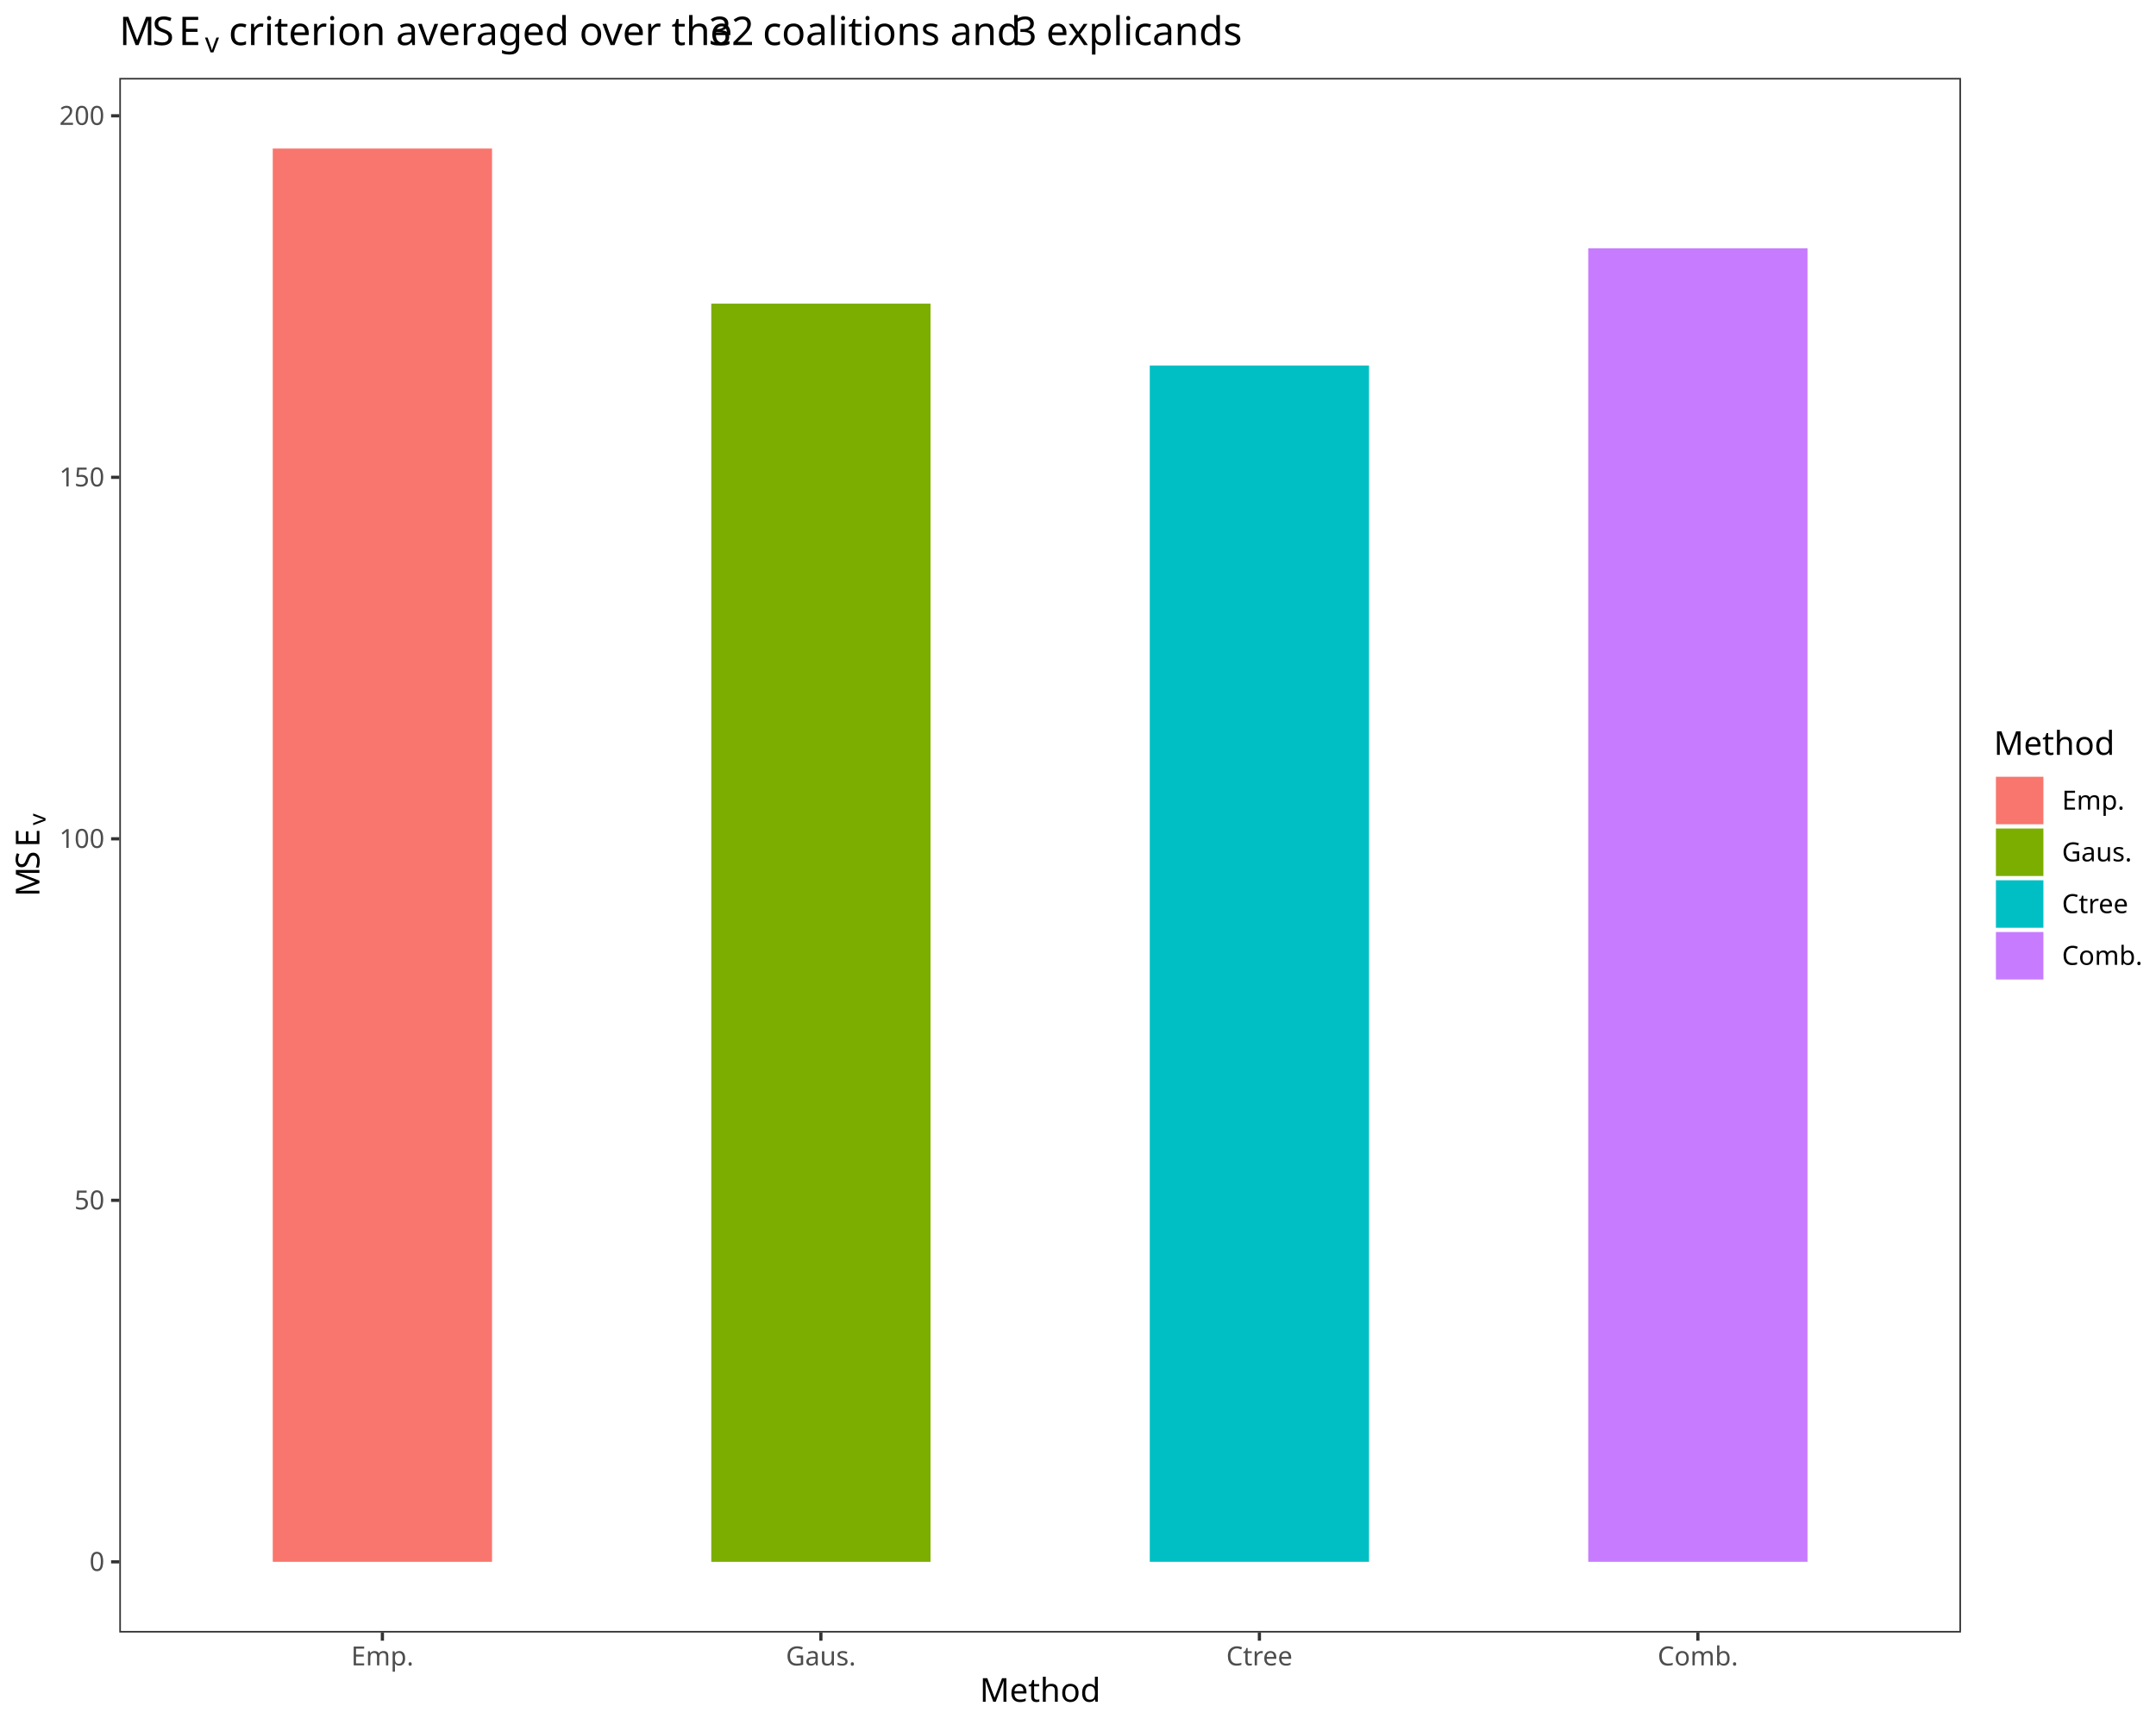
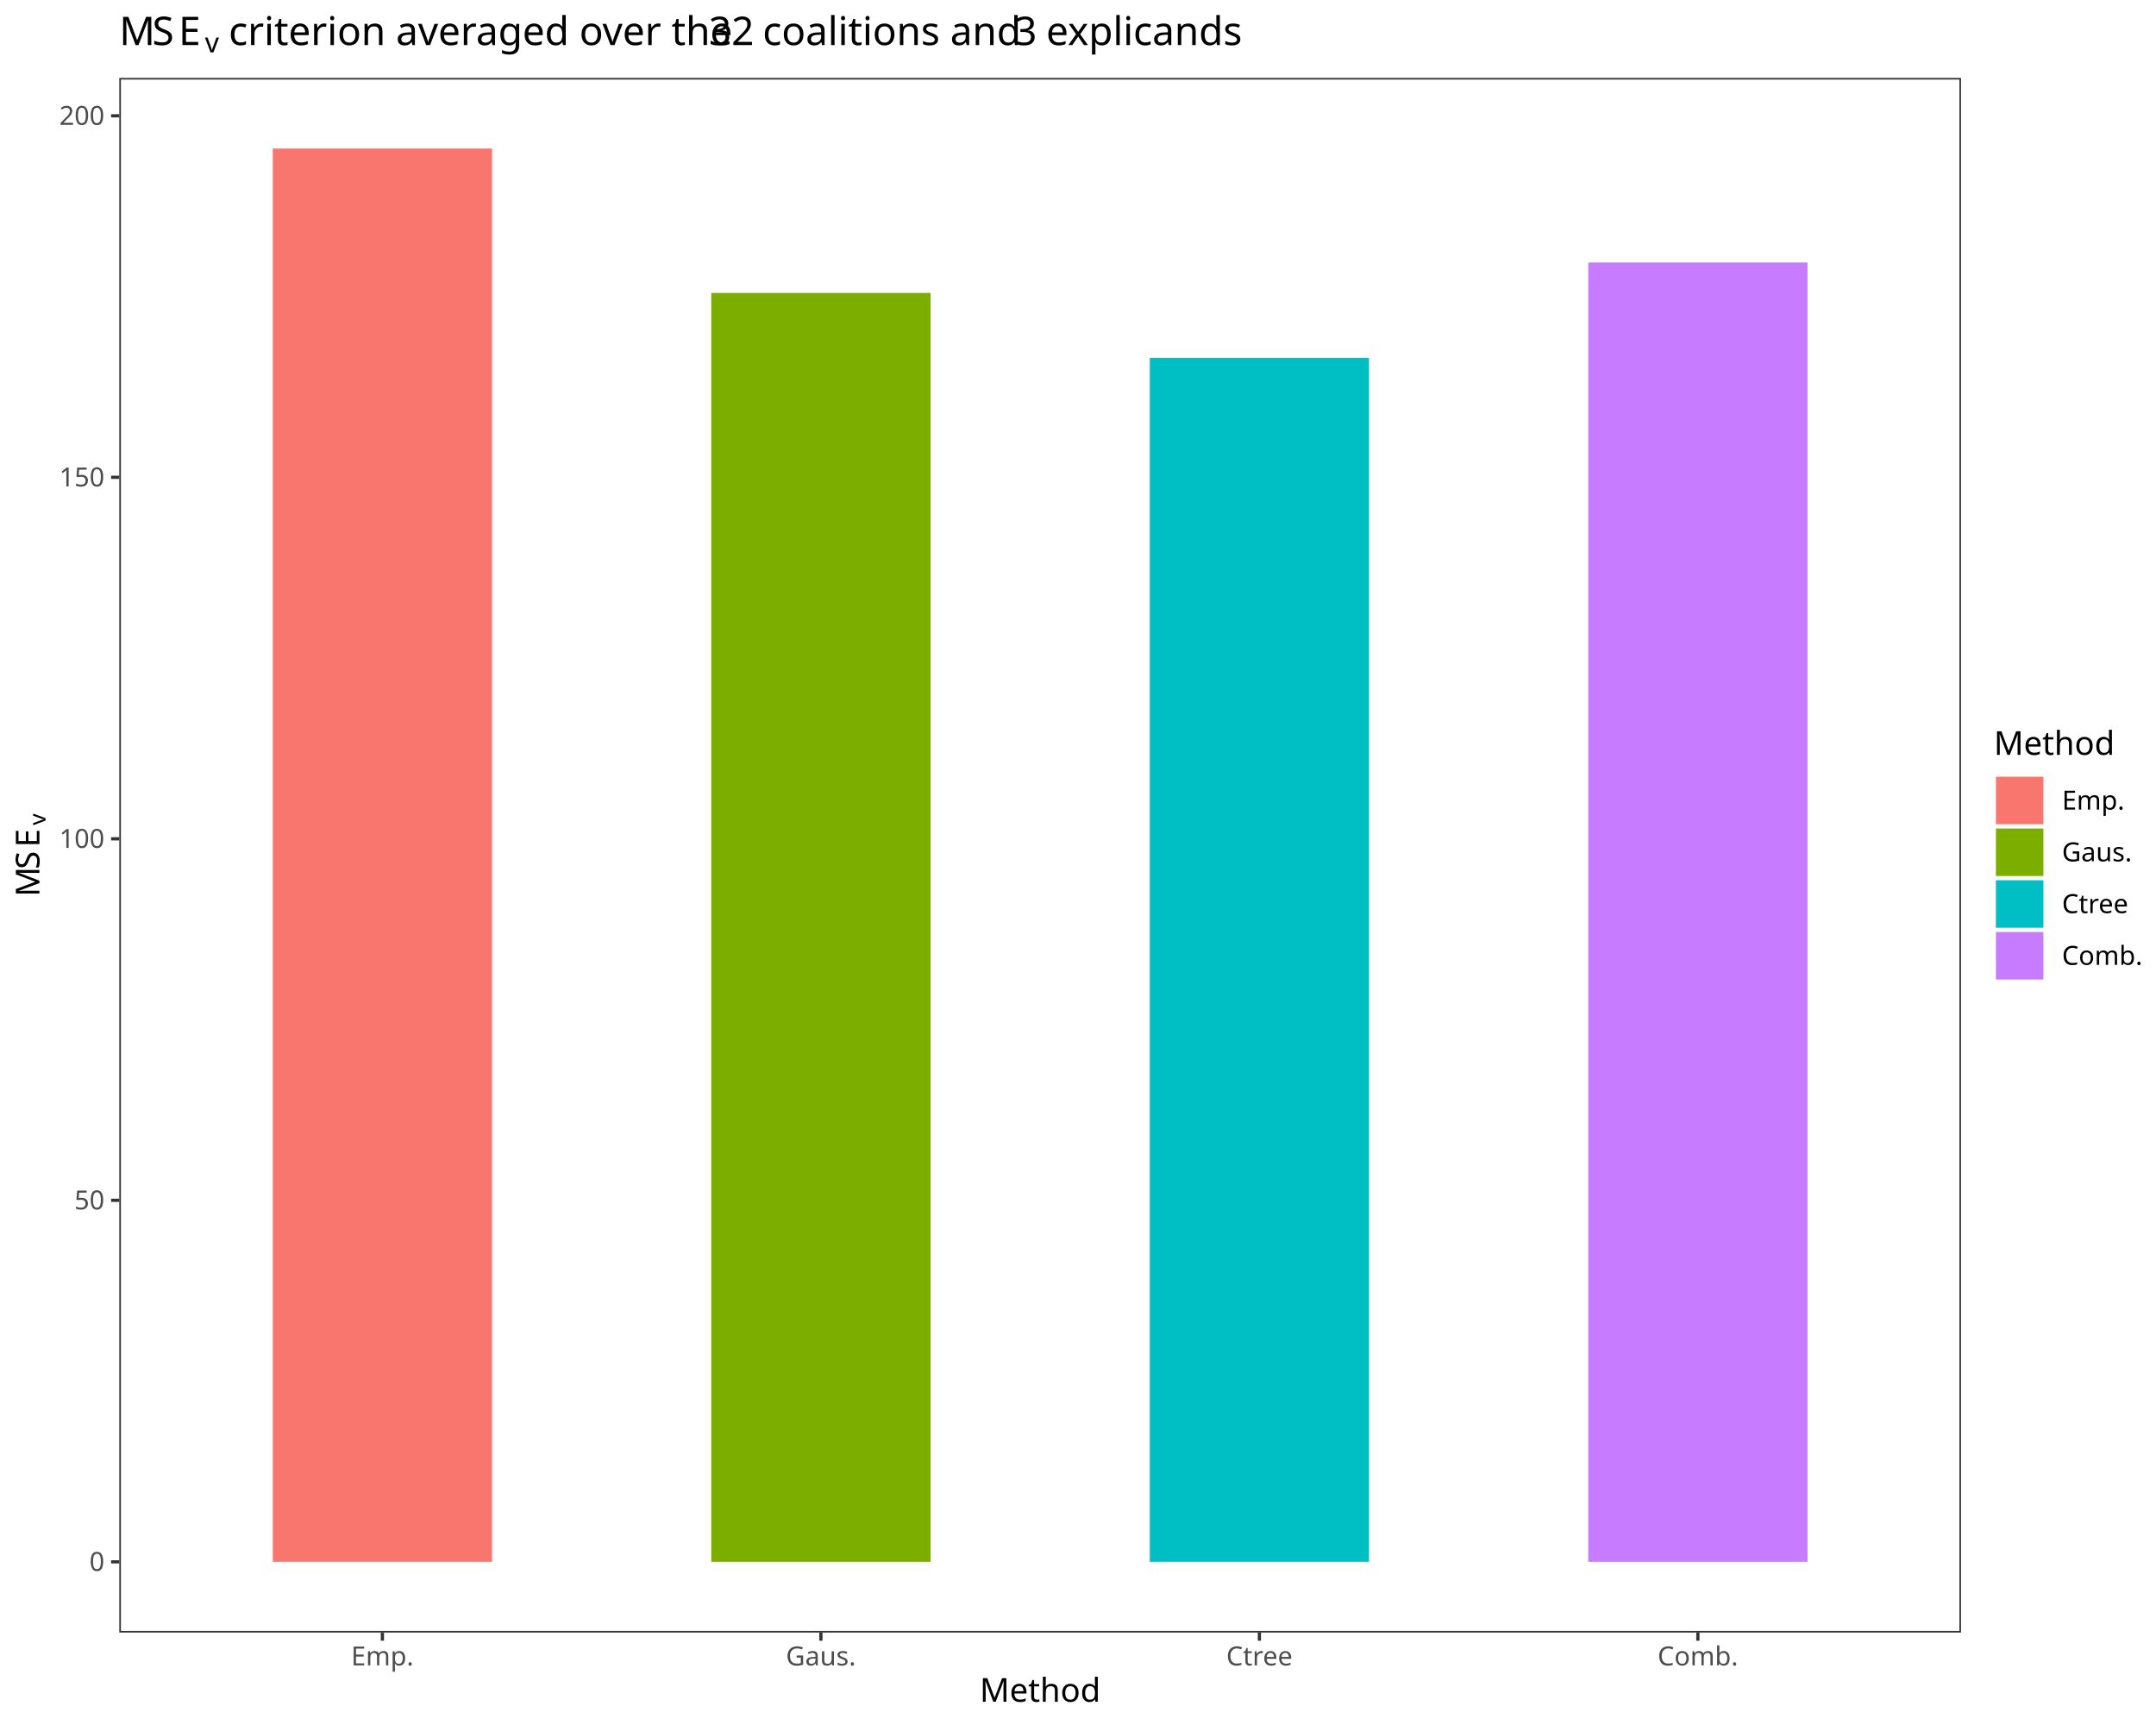
<svg xmlns="http://www.w3.org/2000/svg" class="svglite" data-engine-version="2.0" width="720.00pt" height="576.00pt" viewBox="0 0 720.00 576.00">
  <defs>
    <style type="text/css">
    .svglite line, .svglite polyline, .svglite polygon, .svglite path, .svglite rect, .svglite circle {
      fill: none;
      stroke: #000000;
      stroke-linecap: round;
      stroke-linejoin: round;
      stroke-miterlimit: 10.00;
    }
  </style>
  </defs>
  <rect width="100%" height="100%" style="stroke: none; fill: #FFFFFF;" />
  <defs>
    <clipPath id="cpMC4wMHw3MjAuMDB8MC4wMHw1NzYuMDA=">
      <rect x="0.00" y="0.00" width="720.00" height="576.00" />
    </clipPath>
  </defs>
  <g clip-path="url(#cpMC4wMHw3MjAuMDB8MC4wMHw1NzYuMDA=)">
    <rect x="0.00" y="0.00" width="720.00" height="576.00" style="stroke-width: 1.07; stroke: #FFFFFF; fill: #FFFFFF;" />
  </g>
  <defs>
    <clipPath id="cpMzkuODR8NjU0Ljg4fDI2LjAxfDU0NS4xMQ==">
      <rect x="39.84" y="26.01" width="615.04" height="519.11" />
    </clipPath>
  </defs>
  <g clip-path="url(#cpMzkuODR8NjU0Ljg4fDI2LjAxfDU0NS4xMQ==)">
    <rect x="39.84" y="26.01" width="615.04" height="519.11" style="stroke-width: 1.07; stroke: none; fill: #FFFFFF;" />
    <rect x="91.09" y="49.60" width="73.22" height="471.91" style="stroke-width: 1.07; stroke: none; stroke-linecap: butt; stroke-linejoin: miter; fill: #F8766D;" />
-     <rect x="237.53" y="101.39" width="73.22" height="420.13" style="stroke-width: 1.07; stroke: none; stroke-linecap: butt; stroke-linejoin: miter; fill: #7CAE00;" />
-     <rect x="383.97" y="122.05" width="73.22" height="399.46" style="stroke-width: 1.07; stroke: none; stroke-linecap: butt; stroke-linejoin: miter; fill: #00BFC4;" />
-     <rect x="530.40" y="82.90" width="73.22" height="438.61" style="stroke-width: 1.07; stroke: none; stroke-linecap: butt; stroke-linejoin: miter; fill: #C77CFF;" />
+     <rect x="237.53" y="97.81" width="73.22" height="423.71" style="stroke-width: 1.07; stroke: none; stroke-linecap: butt; stroke-linejoin: miter; fill: #7CAE00;" />
+     <rect x="383.97" y="119.51" width="73.22" height="402.00" style="stroke-width: 1.07; stroke: none; stroke-linecap: butt; stroke-linejoin: miter; fill: #00BFC4;" />
+     <rect x="530.40" y="87.65" width="73.22" height="433.87" style="stroke-width: 1.07; stroke: none; stroke-linecap: butt; stroke-linejoin: miter; fill: #C77CFF;" />
    <rect x="39.84" y="26.01" width="615.04" height="519.11" style="stroke-width: 1.07; stroke: #333333;" />
  </g>
  <g clip-path="url(#cpMC4wMHw3MjAuMDB8MC4wMHw1NzYuMDA=)">
    <text x="34.90" y="524.54" text-anchor="end" style="font-size: 8.80px; fill: #4D4D4D; font-family: sans;" textLength="4.89px" lengthAdjust="spacingAndGlyphs">0</text>
    <text x="34.90" y="403.83" text-anchor="end" style="font-size: 8.80px; fill: #4D4D4D; font-family: sans;" textLength="9.79px" lengthAdjust="spacingAndGlyphs">50</text>
    <text x="34.90" y="283.12" text-anchor="end" style="font-size: 8.80px; fill: #4D4D4D; font-family: sans;" textLength="14.68px" lengthAdjust="spacingAndGlyphs">100</text>
    <text x="34.90" y="162.41" text-anchor="end" style="font-size: 8.80px; fill: #4D4D4D; font-family: sans;" textLength="14.68px" lengthAdjust="spacingAndGlyphs">150</text>
    <text x="34.90" y="41.70" text-anchor="end" style="font-size: 8.80px; fill: #4D4D4D; font-family: sans;" textLength="14.68px" lengthAdjust="spacingAndGlyphs">200</text>
    <polyline points="37.10,521.52 39.84,521.52 " style="stroke-width: 1.07; stroke: #333333; stroke-linecap: butt;" />
    <polyline points="37.10,400.80 39.84,400.80 " style="stroke-width: 1.07; stroke: #333333; stroke-linecap: butt;" />
    <polyline points="37.10,280.09 39.84,280.09 " style="stroke-width: 1.07; stroke: #333333; stroke-linecap: butt;" />
    <polyline points="37.10,159.38 39.84,159.38 " style="stroke-width: 1.07; stroke: #333333; stroke-linecap: butt;" />
    <polyline points="37.10,38.67 39.84,38.67 " style="stroke-width: 1.07; stroke: #333333; stroke-linecap: butt;" />
    <polyline points="127.70,547.85 127.70,545.11 " style="stroke-width: 1.07; stroke: #333333; stroke-linecap: butt;" />
    <polyline points="274.14,547.85 274.14,545.11 " style="stroke-width: 1.07; stroke: #333333; stroke-linecap: butt;" />
    <polyline points="420.58,547.85 420.58,545.11 " style="stroke-width: 1.07; stroke: #333333; stroke-linecap: butt;" />
    <polyline points="567.01,547.85 567.01,545.11 " style="stroke-width: 1.07; stroke: #333333; stroke-linecap: butt;" />
    <text x="127.70" y="556.10" text-anchor="middle" style="font-size: 8.80px; fill: #4D4D4D; font-family: sans;" textLength="20.54px" lengthAdjust="spacingAndGlyphs">Emp.</text>
    <text x="274.14" y="556.10" text-anchor="middle" style="font-size: 8.80px; fill: #4D4D4D; font-family: sans;" textLength="23.49px" lengthAdjust="spacingAndGlyphs">Gaus.</text>
    <text x="420.58" y="556.10" text-anchor="middle" style="font-size: 8.80px; fill: #4D4D4D; font-family: sans;" textLength="21.52px" lengthAdjust="spacingAndGlyphs">Ctree</text>
    <text x="567.01" y="556.10" text-anchor="middle" style="font-size: 8.80px; fill: #4D4D4D; font-family: sans;" textLength="25.92px" lengthAdjust="spacingAndGlyphs">Comb.</text>
    <text x="347.36" y="568.24" text-anchor="middle" style="font-size: 11.00px; font-family: sans;" textLength="36.70px" lengthAdjust="spacingAndGlyphs">Method</text>
    <text transform="translate(13.16,299.41) rotate(-90)" style="font-size: 11.00px; font-family: sans;" textLength="9.17px" lengthAdjust="spacingAndGlyphs">M</text>
    <text transform="translate(13.16,290.24) rotate(-90)" style="font-size: 11.00px; font-family: sans;" textLength="7.34px" lengthAdjust="spacingAndGlyphs">S</text>
    <text transform="translate(13.16,282.90) rotate(-90)" style="font-size: 11.00px; font-family: sans;" textLength="7.34px" lengthAdjust="spacingAndGlyphs">E</text>
    <text transform="translate(15.20,275.56) rotate(-90)" style="font-size: 7.70px; font-family: sans;" textLength="3.85px" lengthAdjust="spacingAndGlyphs">v</text>
    <rect x="665.84" y="243.33" width="48.68" height="84.45" style="stroke-width: 1.07; stroke: none; fill: #FFFFFF;" />
    <text x="665.84" y="252.05" style="font-size: 11.00px; font-family: sans;" textLength="36.70px" lengthAdjust="spacingAndGlyphs">Method</text>
    <rect x="665.84" y="258.67" width="17.28" height="17.28" style="stroke-width: 1.07; stroke: none; fill: #FFFFFF;" />
    <rect x="666.54" y="259.37" width="15.86" height="15.86" style="stroke-width: 1.07; stroke: none; stroke-linecap: butt; stroke-linejoin: miter; fill: #F8766D;" />
    <rect x="665.84" y="275.95" width="17.28" height="17.28" style="stroke-width: 1.07; stroke: none; fill: #FFFFFF;" />
    <rect x="666.54" y="276.65" width="15.86" height="15.86" style="stroke-width: 1.07; stroke: none; stroke-linecap: butt; stroke-linejoin: miter; fill: #7CAE00;" />
    <rect x="665.84" y="293.23" width="17.28" height="17.28" style="stroke-width: 1.07; stroke: none; fill: #FFFFFF;" />
    <rect x="666.54" y="293.93" width="15.86" height="15.86" style="stroke-width: 1.07; stroke: none; stroke-linecap: butt; stroke-linejoin: miter; fill: #00BFC4;" />
    <rect x="665.84" y="310.51" width="17.28" height="17.28" style="stroke-width: 1.07; stroke: none; fill: #FFFFFF;" />
    <rect x="666.54" y="311.21" width="15.86" height="15.86" style="stroke-width: 1.07; stroke: none; stroke-linecap: butt; stroke-linejoin: miter; fill: #C77CFF;" />
    <text x="688.60" y="270.33" style="font-size: 8.80px; font-family: sans;" textLength="20.54px" lengthAdjust="spacingAndGlyphs">Emp.</text>
    <text x="688.60" y="287.61" style="font-size: 8.80px; font-family: sans;" textLength="23.49px" lengthAdjust="spacingAndGlyphs">Gaus.</text>
    <text x="688.60" y="304.89" style="font-size: 8.80px; font-family: sans;" textLength="21.52px" lengthAdjust="spacingAndGlyphs">Ctree</text>
    <text x="688.60" y="322.17" style="font-size: 8.80px; font-family: sans;" textLength="25.92px" lengthAdjust="spacingAndGlyphs">Comb.</text>
    <text x="39.84" y="15.05" style="font-size: 13.20px; font-family: sans;" textLength="11.00px" lengthAdjust="spacingAndGlyphs">M</text>
    <text x="50.84" y="15.05" style="font-size: 13.20px; font-family: sans;" textLength="8.81px" lengthAdjust="spacingAndGlyphs">S</text>
    <text x="59.64" y="15.05" style="font-size: 13.20px; font-family: sans;" textLength="8.81px" lengthAdjust="spacingAndGlyphs">E</text>
    <text x="68.45" y="17.49" style="font-size: 9.24px; font-family: sans;" textLength="4.62px" lengthAdjust="spacingAndGlyphs">v</text>
    <text x="73.07" y="15.05" style="font-size: 13.20px; font-family: sans;" textLength="3.30px" lengthAdjust="spacingAndGlyphs"> </text>
    <text x="76.38" y="15.05" style="font-size: 13.20px; font-family: sans;" textLength="157.04px" lengthAdjust="spacingAndGlyphs">criterion averaged over the</text>
    <text x="233.41" y="15.05" style="font-size: 13.20px; font-family: sans;" textLength="3.30px" lengthAdjust="spacingAndGlyphs"> </text>
    <text x="236.72" y="15.05" style="font-size: 13.20px; font-family: sans;" textLength="14.68px" lengthAdjust="spacingAndGlyphs">32</text>
    <text x="251.40" y="15.05" style="font-size: 13.20px; font-family: sans;" textLength="3.30px" lengthAdjust="spacingAndGlyphs"> </text>
    <text x="254.70" y="15.05" style="font-size: 13.20px; font-family: sans;" textLength="80.73px" lengthAdjust="spacingAndGlyphs">coalitions and</text>
    <text x="335.43" y="15.05" style="font-size: 13.20px; font-family: sans;" textLength="3.30px" lengthAdjust="spacingAndGlyphs"> </text>
    <text x="338.73" y="15.05" style="font-size: 13.20px; font-family: sans;" textLength="7.34px" lengthAdjust="spacingAndGlyphs">3</text>
    <text x="346.08" y="15.05" style="font-size: 13.20px; font-family: sans;" textLength="3.30px" lengthAdjust="spacingAndGlyphs"> </text>
    <text x="349.38" y="15.05" style="font-size: 13.20px; font-family: sans;" textLength="62.39px" lengthAdjust="spacingAndGlyphs">explicands</text>
  </g>
</svg>
